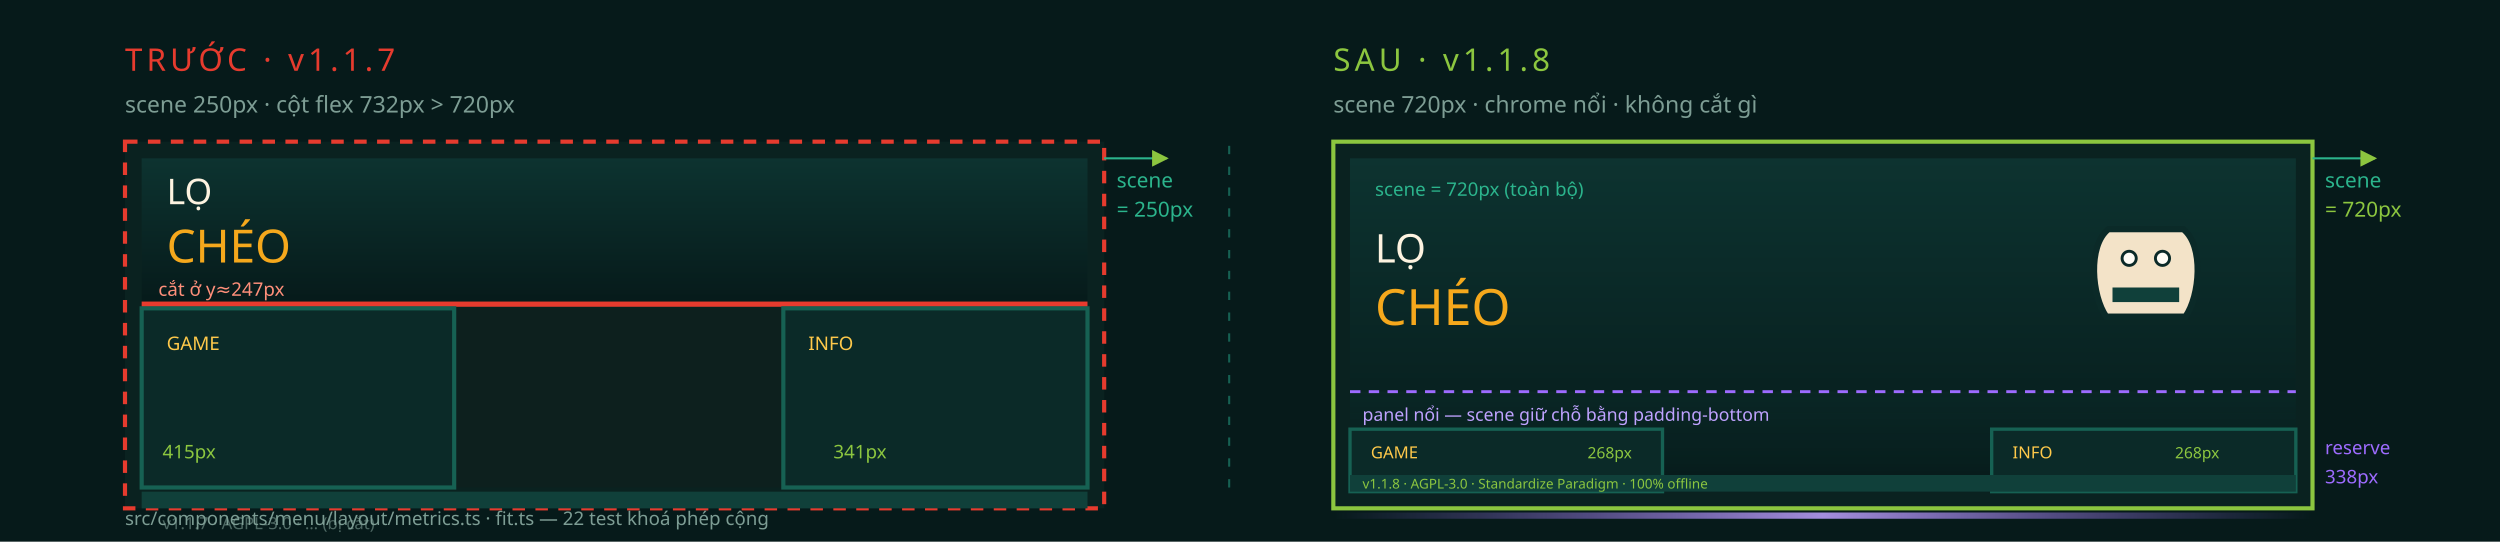
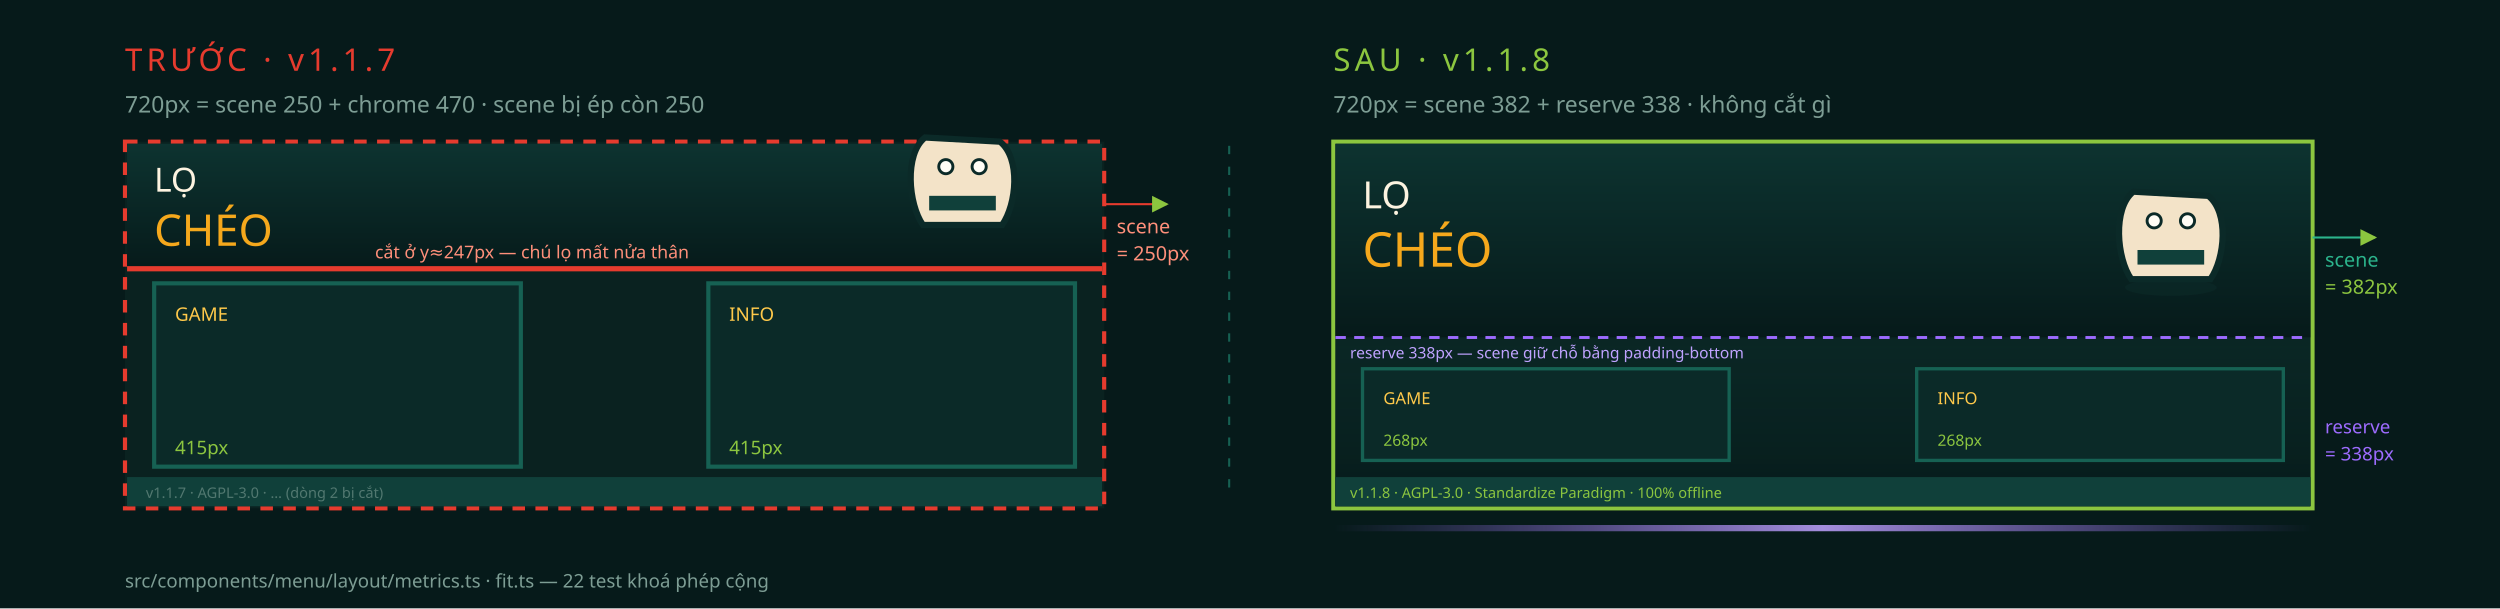
- <svg xmlns="http://www.w3.org/2000/svg" viewBox="0 0 1200 260" role="img" aria-label="Sơ đồ bố cục màn hình bắt đầu v1.1.8 — scene chiếm toàn bộ chiều cao, hàng panel GAME/INFO và ticker nổi phía trên (hoạt họa SMIL)">
+ <svg xmlns="http://www.w3.org/2000/svg" viewBox="0 0 1200 292" role="img" aria-label="Sơ đồ bố cục màn hình bắt đầu v1.1.8 — scene chiếm toàn bộ chiều cao, hàng panel GAME/INFO và ticker nổi phía trên (hoạt họa SMIL)">
  <defs>
    <linearGradient id="lbScene" x1="0" y1="0" x2="0" y2="1">
      <stop offset="0" stop-color="#0d3330" />
      <stop offset="1" stop-color="#061a1a" />
    </linearGradient>
    <linearGradient id="lbChrome" x1="0" y1="0" x2="0" y2="1">
      <stop offset="0" stop-color="#0b2a28" stop-opacity="0.55" />
      <stop offset="1" stop-color="#061a1a" stop-opacity="0.95" />
    </linearGradient>
    <linearGradient id="lbGlow" x1="0" y1="0" x2="1" y2="0">
      <stop offset="0" stop-color="#9d6bff" stop-opacity="0" />
      <stop offset="0.5" stop-color="#bfa2ff" stop-opacity="0.85" />
      <stop offset="1" stop-color="#9d6bff" stop-opacity="0" />
      <animate attributeName="x1" values="-0.5;0.5;-0.5" dur="7s" repeatCount="indefinite" />
      <animate attributeName="x2" values="-0.1;0.9;-0.1" dur="7s" repeatCount="indefinite" />
    </linearGradient>
    <marker id="lbArrow" markerWidth="8" markerHeight="8" refX="7" refY="4" orient="auto">
      <path d="M0 0 L8 4 L0 8 z" fill="#8cc63f" />
    </marker>
+     <clipPath id="lfSceneClip">
+       <rect x="1" y="1" width="468" height="60" />
+     </clipPath>
  </defs>
-   <rect width="1200" height="260" fill="#061a1a" />
+   <rect width="1200" height="292" fill="#061a1a" />
  <text x="60" y="34" font-family="Bungee, sans-serif" font-size="15" fill="#e63b2e" letter-spacing="2">TRƯỚC · v1.1.7</text>
-   <text x="60" y="54" font-family="system-ui, sans-serif" font-size="11" fill="#7d9d94">scene 250px · cột flex 732px &gt; 720px</text>
+   <text x="60" y="54" font-family="system-ui, sans-serif" font-size="11" fill="#7d9d94">720px = scene 250 + chrome 470 · scene bị ép còn 250</text>
  <g transform="translate(60,68)">
    <rect width="470" height="176" fill="#0a2220" stroke="#e63b2e" stroke-width="2" stroke-dasharray="6 5" />
-     <rect x="8" y="8" width="454" height="70" fill="url(#lbScene)" />
-     <text x="20" y="30" font-family="Bungee, sans-serif" font-size="17" fill="#fdf3e0">LỌ</text>
-     <text x="20" y="58" font-family="Bungee, sans-serif" font-size="22" fill="#f5a81c">CHÉO</text>
-     <line x1="8" y1="78" x2="462" y2="78" stroke="#e63b2e" stroke-width="2.5" />
-     <text x="16" y="74" font-family="system-ui, sans-serif" font-size="9" fill="#ff8f7a">cắt ở y≈247px</text>
-     <rect x="8" y="80" width="454" height="86" fill="#111c1a" opacity="0.35" />
-     <rect x="8" y="80" width="150" height="86" fill="#0b2a28" stroke="#166153" stroke-width="2" />
-     <rect x="316" y="80" width="146" height="86" fill="#0b2a28" stroke="#166153" stroke-width="2" />
-     <text x="20" y="100" font-family="Bungee, sans-serif" font-size="9" fill="#ffc94a">GAME</text>
-     <text x="328" y="100" font-family="Bungee, sans-serif" font-size="9" fill="#ffc94a">INFO</text>
-     <text x="18" y="152" font-family="system-ui, sans-serif" font-size="9" fill="#8cc63f">415px</text>
-     <text x="340" y="152" font-family="system-ui, sans-serif" font-size="9" fill="#8cc63f">341px</text>
-     <rect x="8" y="168" width="454" height="8" fill="#10403a" />
-     <text x="18" y="186" font-family="system-ui, sans-serif" font-size="8" fill="#7d9d94" opacity="0.6">v1.1.7 · AGPL-3.0 · … (bị cắt)</text>
-     <line x1="470" y1="8" x2="500" y2="8" stroke="#2bb48c" stroke-width="1" marker-end="url(#lbArrow)" />
-     <text x="476" y="22" font-family="system-ui, sans-serif" font-size="10" fill="#2bb48c">scene</text>
-     <text x="476" y="36" font-family="system-ui, sans-serif" font-size="10" fill="#2bb48c">= 250px</text>
+     <rect x="1" y="1" width="468" height="61" fill="url(#lbScene)" />
+     <text x="14" y="24" font-family="Bungee, sans-serif" font-size="16" fill="#fdf3e0">LỌ</text>
+     <text x="14" y="50" font-family="Bungee, sans-serif" font-size="21" fill="#f5a81c">CHÉO</text>
+     <g transform="translate(372,-8)" clip-path="url(#lfSceneClip)">
+       <path d="M12 6C2 14 4 38 11 48h38c7-10 9-32-1-40z" fill="#f3e3c8" stroke="#0b2a28" stroke-width="3" />
+       <rect x="14" y="34" width="32" height="7" fill="#10403a" />
+       <circle cx="22" cy="20" r="3.4" fill="#fffdf6" stroke="#0b2a28" stroke-width="1.4" />
+       <circle cx="38" cy="20" r="3.4" fill="#fffdf6" stroke="#0b2a28" stroke-width="1.4" />
+     </g>
+     <line x1="1" y1="61" x2="469" y2="61" stroke="#e63b2e" stroke-width="2.5" />
+     <text x="120" y="56" font-family="system-ui, sans-serif" font-size="8.5" fill="#ff8f7a">cắt ở y≈247px — chú lọ mất nửa thân</text>
+     <rect x="14" y="68" width="176" height="88" fill="#0b2a28" stroke="#166153" stroke-width="2" />
+     <rect x="280" y="68" width="176" height="88" fill="#0b2a28" stroke="#166153" stroke-width="2" />
+     <text x="24" y="86" font-family="Bungee, sans-serif" font-size="9" fill="#ffc94a">GAME</text>
+     <text x="290" y="86" font-family="Bungee, sans-serif" font-size="9" fill="#ffc94a">INFO</text>
+     <text x="24" y="150" font-family="system-ui, sans-serif" font-size="9" fill="#8cc63f">415px</text>
+     <text x="290" y="150" font-family="system-ui, sans-serif" font-size="9" fill="#8cc63f">415px</text>
+     <rect x="1" y="161" width="468" height="14" fill="#10403a" />
+     <text x="10" y="171" font-family="system-ui, sans-serif" font-size="7" fill="#7d9d94" opacity="0.6">v1.1.7 · AGPL-3.0 · … (dòng 2 bị cắt)</text>
+     <line x1="470" y1="30" x2="500" y2="30" stroke="#e63b2e" stroke-width="1" marker-end="url(#lbArrow)" />
+     <text x="476" y="44" font-family="system-ui, sans-serif" font-size="9.5" fill="#ff8f7a">scene</text>
+     <text x="476" y="57" font-family="system-ui, sans-serif" font-size="9.5" fill="#ff8f7a">= 250px</text>
  </g>
  <line x1="590" y1="70" x2="590" y2="236" stroke="#166153" stroke-width="1" stroke-dasharray="4 6" />
  <text x="640" y="34" font-family="Bungee, sans-serif" font-size="15" fill="#8cc63f" letter-spacing="2">SAU · v1.1.8</text>
-   <text x="640" y="54" font-family="system-ui, sans-serif" font-size="11" fill="#7d9d94">scene 720px · chrome nổi · không cắt gì</text>
+   <text x="640" y="54" font-family="system-ui, sans-serif" font-size="11" fill="#7d9d94">720px = scene 382 + reserve 338 · không cắt gì</text>
  <g transform="translate(640,68)">
    <rect width="470" height="176" fill="#0a2220" stroke="#8cc63f" stroke-width="2" />
-     <rect x="8" y="8" width="454" height="160" fill="url(#lbScene)" />
-     <text x="20" y="26" font-family="system-ui, sans-serif" font-size="9" fill="#2bb48c">scene = 720px (toàn bộ)</text>
-     <text x="20" y="58" font-family="Bungee, sans-serif" font-size="19" fill="#fdf3e0">LỌ</text>
-     <text x="20" y="88" font-family="Bungee, sans-serif" font-size="24" fill="#f5a81c">CHÉO</text>
-     <g transform="translate(360,34)">
-       <ellipse cx="30" cy="30" rx="22" ry="4" fill="#0b2a28" opacity="0.6" />
-       <path d="M12 8C2 16 4 40 11 50h38c7-10 9-34-1-42z" fill="#f3e3c8" stroke="#0b2a28" stroke-width="3" />
-       <rect x="14" y="36" width="32" height="7" fill="#10403a" />
-       <circle cx="22" cy="22" r="3.4" fill="#fffdf6" stroke="#0b2a28" stroke-width="1.4" />
-       <circle cx="38" cy="22" r="3.4" fill="#fffdf6" stroke="#0b2a28" stroke-width="1.4" />
-       <animateTransform attributeName="transform" type="translate" values="360,34;360,28;360,34" dur="4s" repeatCount="indefinite" />
+     <rect x="1" y="1" width="468" height="93" fill="url(#lbScene)" />
+     <text x="14" y="32" font-family="Bungee, sans-serif" font-size="18" fill="#fdf3e0">LỌ</text>
+     <text x="14" y="60" font-family="Bungee, sans-serif" font-size="23" fill="#f5a81c">CHÉO</text>
+     <g transform="translate(372,18)">
+       <ellipse cx="30" cy="52" rx="22" ry="4" fill="#0b2a28" opacity="0.6" />
+       <path d="M12 6C2 14 4 38 11 48h38c7-10 9-32-1-40z" fill="#f3e3c8" stroke="#0b2a28" stroke-width="3" />
+       <rect x="14" y="34" width="32" height="7" fill="#10403a" />
+       <circle cx="22" cy="20" r="3.4" fill="#fffdf6" stroke="#0b2a28" stroke-width="1.4" />
+       <circle cx="38" cy="20" r="3.4" fill="#fffdf6" stroke="#0b2a28" stroke-width="1.4" />
+       <animateTransform attributeName="transform" type="translate" values="372,18;372,12;372,18" dur="4s" repeatCount="indefinite" />
    </g>
-     <rect x="8" y="120" width="454" height="48" fill="url(#lbChrome)" />
-     <line x1="8" y1="120" x2="462" y2="120" stroke="#9d6bff" stroke-width="1.4" stroke-dasharray="5 4" />
-     <text x="14" y="134" font-family="system-ui, sans-serif" font-size="8.5" fill="#bfa2ff">panel nổi — scene giữ chỗ bằng padding-bottom</text>
-     <rect x="8" y="138" width="150" height="30" fill="#0b2a28" stroke="#166153" stroke-width="1.6" />
-     <rect x="316" y="138" width="146" height="30" fill="#0b2a28" stroke="#166153" stroke-width="1.6" />
-     <text x="18" y="152" font-family="Bungee, sans-serif" font-size="8" fill="#ffc94a">GAME</text>
-     <text x="326" y="152" font-family="Bungee, sans-serif" font-size="8" fill="#ffc94a">INFO</text>
-     <text x="122" y="152" font-family="system-ui, sans-serif" font-size="7.5" fill="#8cc63f">268px</text>
-     <text x="404" y="152" font-family="system-ui, sans-serif" font-size="7.5" fill="#8cc63f">268px</text>
-     <rect x="8" y="160" width="454" height="8" fill="#10403a" />
-     <text x="14" y="166.5" font-family="system-ui, sans-serif" font-size="6.5" fill="#8cc63f">v1.1.8 · AGPL-3.0 · Standardize Paradigm · 100% offline</text>
-     <line x1="470" y1="8" x2="500" y2="8" stroke="#2bb48c" stroke-width="1" marker-end="url(#lbArrow)" />
-     <text x="476" y="22" font-family="system-ui, sans-serif" font-size="10" fill="#2bb48c">scene</text>
-     <text x="476" y="36" font-family="system-ui, sans-serif" font-size="10" fill="#8cc63f">= 720px</text>
-     <text x="476" y="150" font-family="system-ui, sans-serif" font-size="9" fill="#9d6bff">reserve</text>
-     <text x="476" y="164" font-family="system-ui, sans-serif" font-size="9" fill="#9d6bff">338px</text>
+     <rect x="1" y="94" width="468" height="81" fill="url(#lbChrome)" />
+     <line x1="1" y1="94" x2="469" y2="94" stroke="#9d6bff" stroke-width="1.4" stroke-dasharray="5 4" />
+     <text x="8" y="104" font-family="system-ui, sans-serif" font-size="7.5" fill="#bfa2ff">reserve 338px — scene giữ chỗ bằng padding-bottom</text>
+     <rect x="14" y="109" width="176" height="44" fill="#0b2a28" stroke="#166153" stroke-width="1.6" />
+     <rect x="280" y="109" width="176" height="44" fill="#0b2a28" stroke="#166153" stroke-width="1.6" />
+     <text x="24" y="126" font-family="Bungee, sans-serif" font-size="8" fill="#ffc94a">GAME</text>
+     <text x="290" y="126" font-family="Bungee, sans-serif" font-size="8" fill="#ffc94a">INFO</text>
+     <text x="24" y="146" font-family="system-ui, sans-serif" font-size="7.5" fill="#8cc63f">268px</text>
+     <text x="290" y="146" font-family="system-ui, sans-serif" font-size="7.5" fill="#8cc63f">268px</text>
+     <rect x="1" y="161" width="468" height="14" fill="#10403a" />
+     <text x="8" y="171" font-family="system-ui, sans-serif" font-size="7" fill="#8cc63f">v1.1.8 · AGPL-3.0 · Standardize Paradigm · 100% offline</text>
+     <line x1="470" y1="46" x2="500" y2="46" stroke="#2bb48c" stroke-width="1" marker-end="url(#lbArrow)" />
+     <text x="476" y="60" font-family="system-ui, sans-serif" font-size="9.5" fill="#2bb48c">scene</text>
+     <text x="476" y="73" font-family="system-ui, sans-serif" font-size="9.5" fill="#8cc63f">= 382px</text>
+     <text x="476" y="140" font-family="system-ui, sans-serif" font-size="9" fill="#9d6bff">reserve</text>
+     <text x="476" y="153" font-family="system-ui, sans-serif" font-size="9" fill="#9d6bff">= 338px</text>
  </g>
-   <rect x="640" y="246" width="470" height="3" fill="url(#lbGlow)" />
-   <text x="60" y="252" font-family="system-ui, sans-serif" font-size="9" fill="#7d9d94">src/components/menu/layout/metrics.ts · fit.ts — 22 test khoá phép cộng</text>
+   <rect x="640" y="252" width="470" height="3" fill="url(#lbGlow)" />
+   <text x="60" y="282" font-family="system-ui, sans-serif" font-size="9" fill="#7d9d94">src/components/menu/layout/metrics.ts · fit.ts — 22 test khoá phép cộng</text>
</svg>
